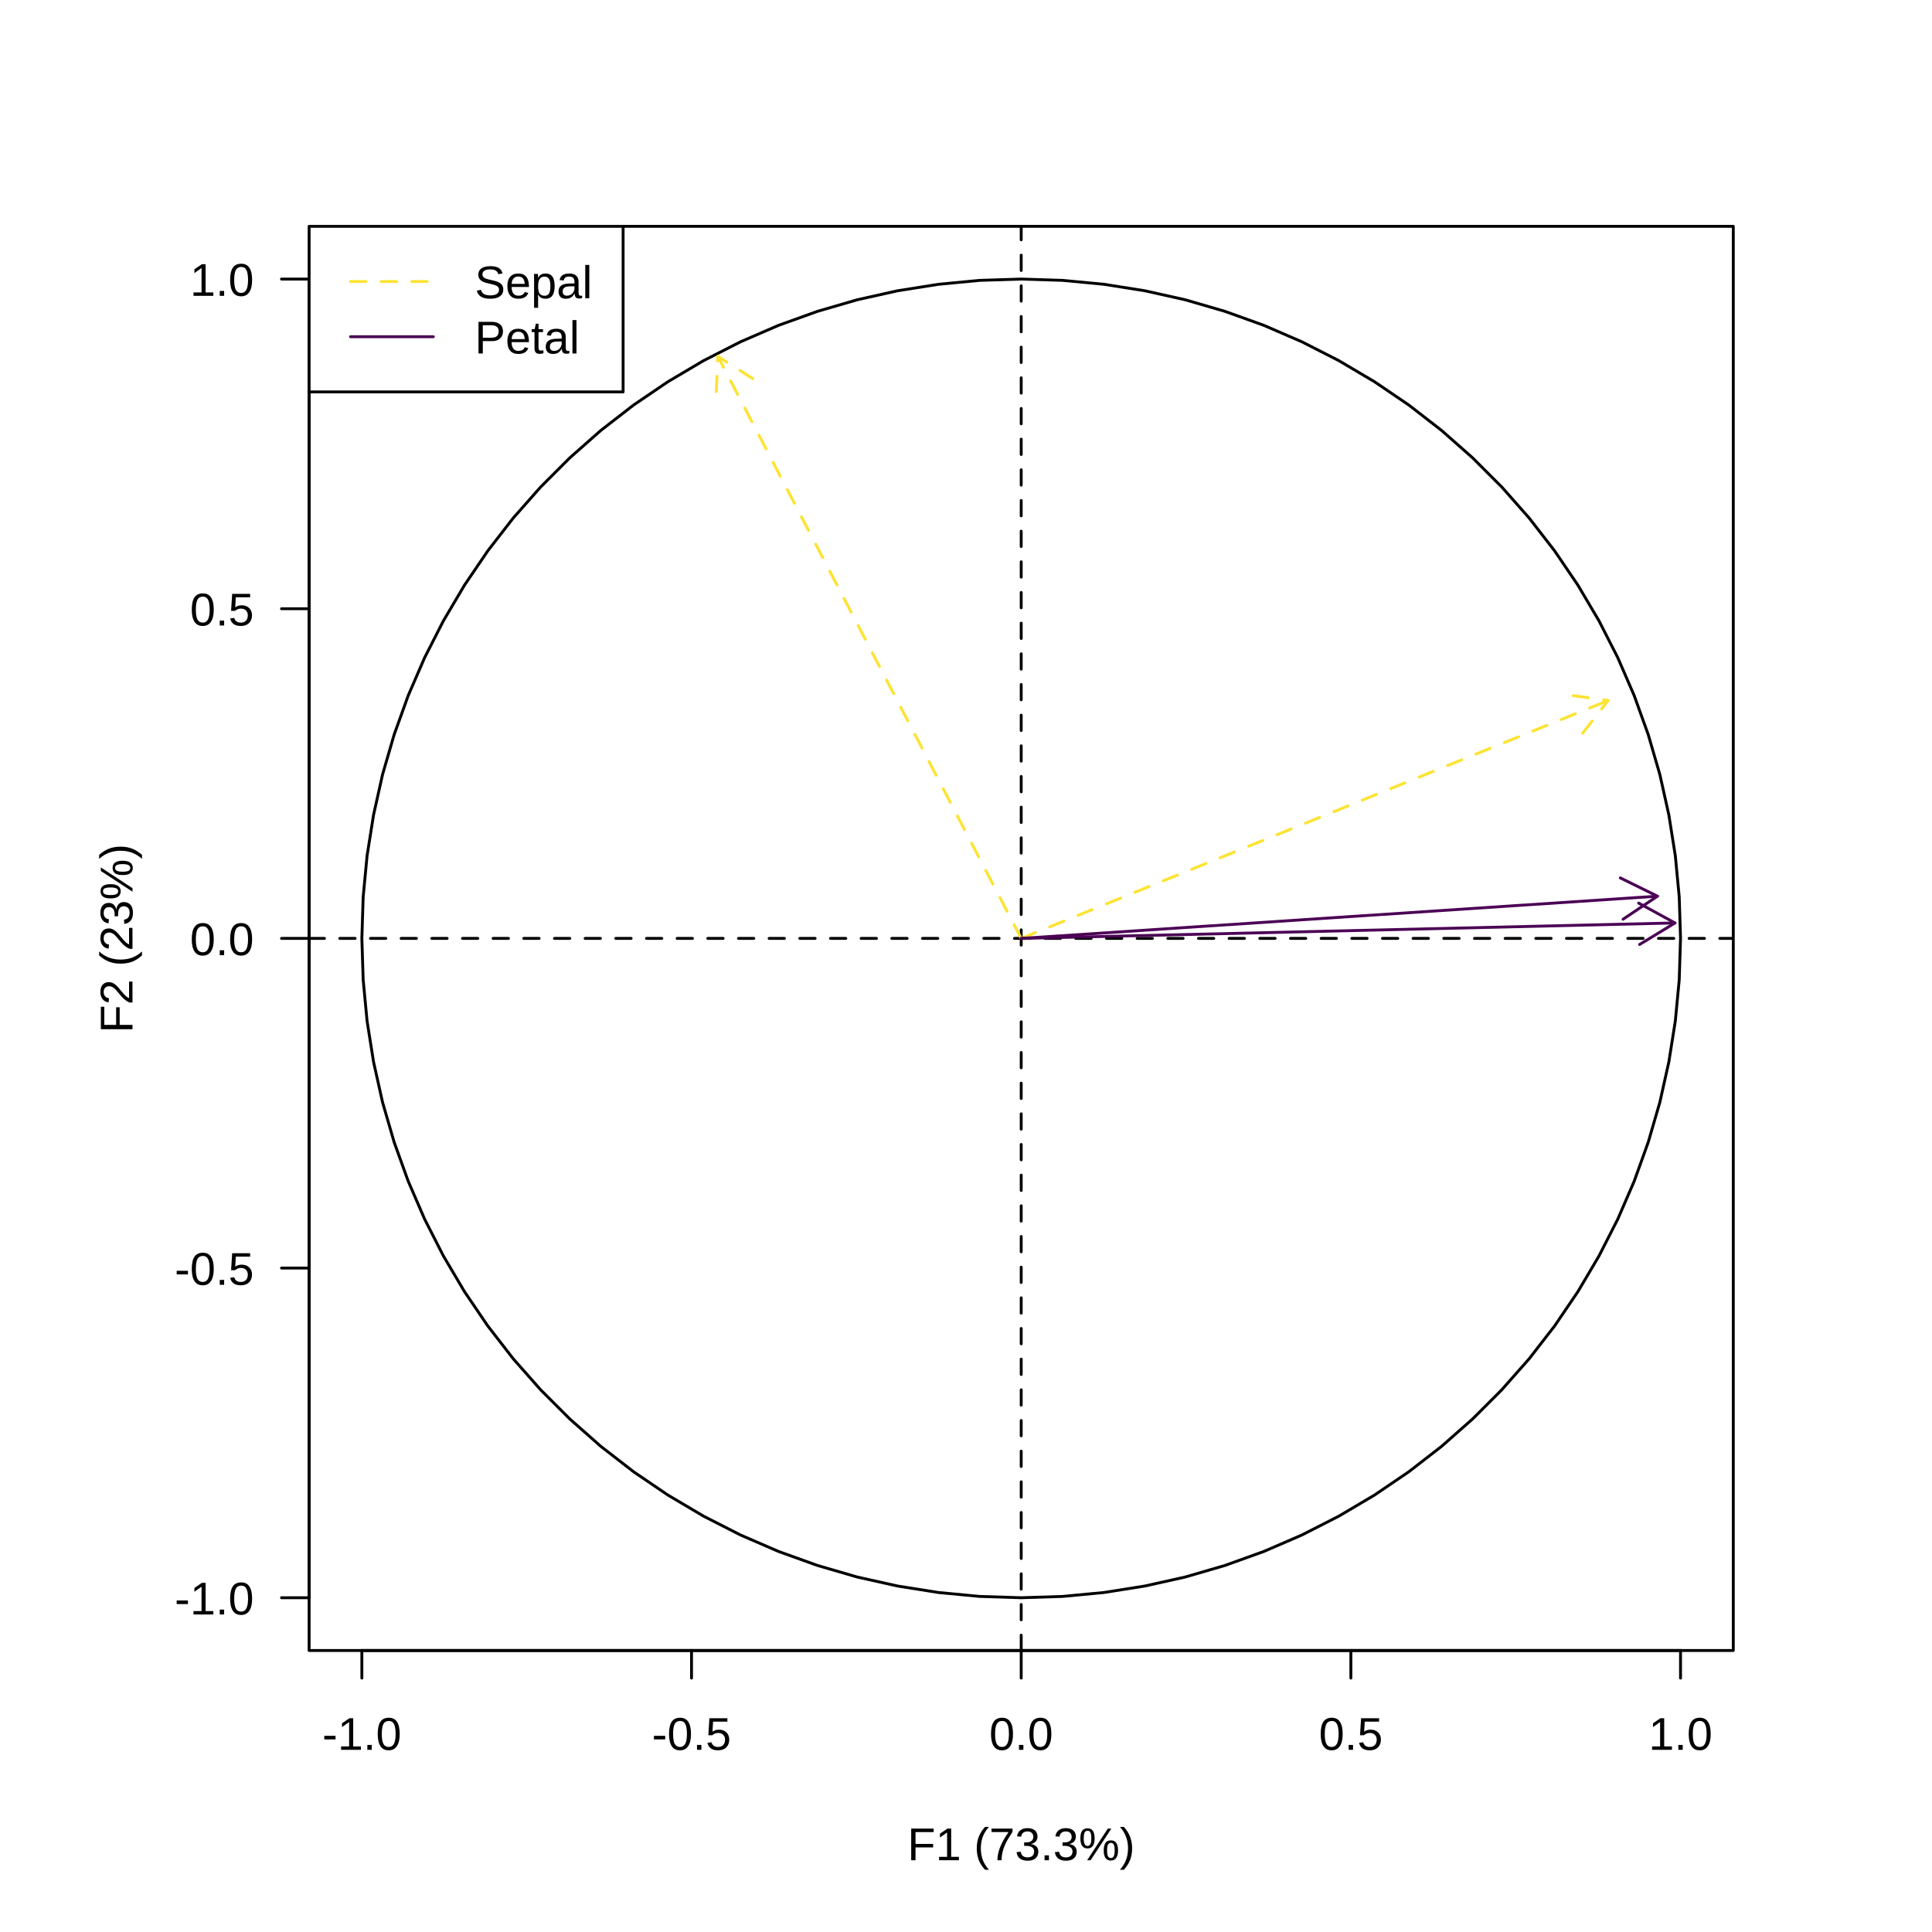
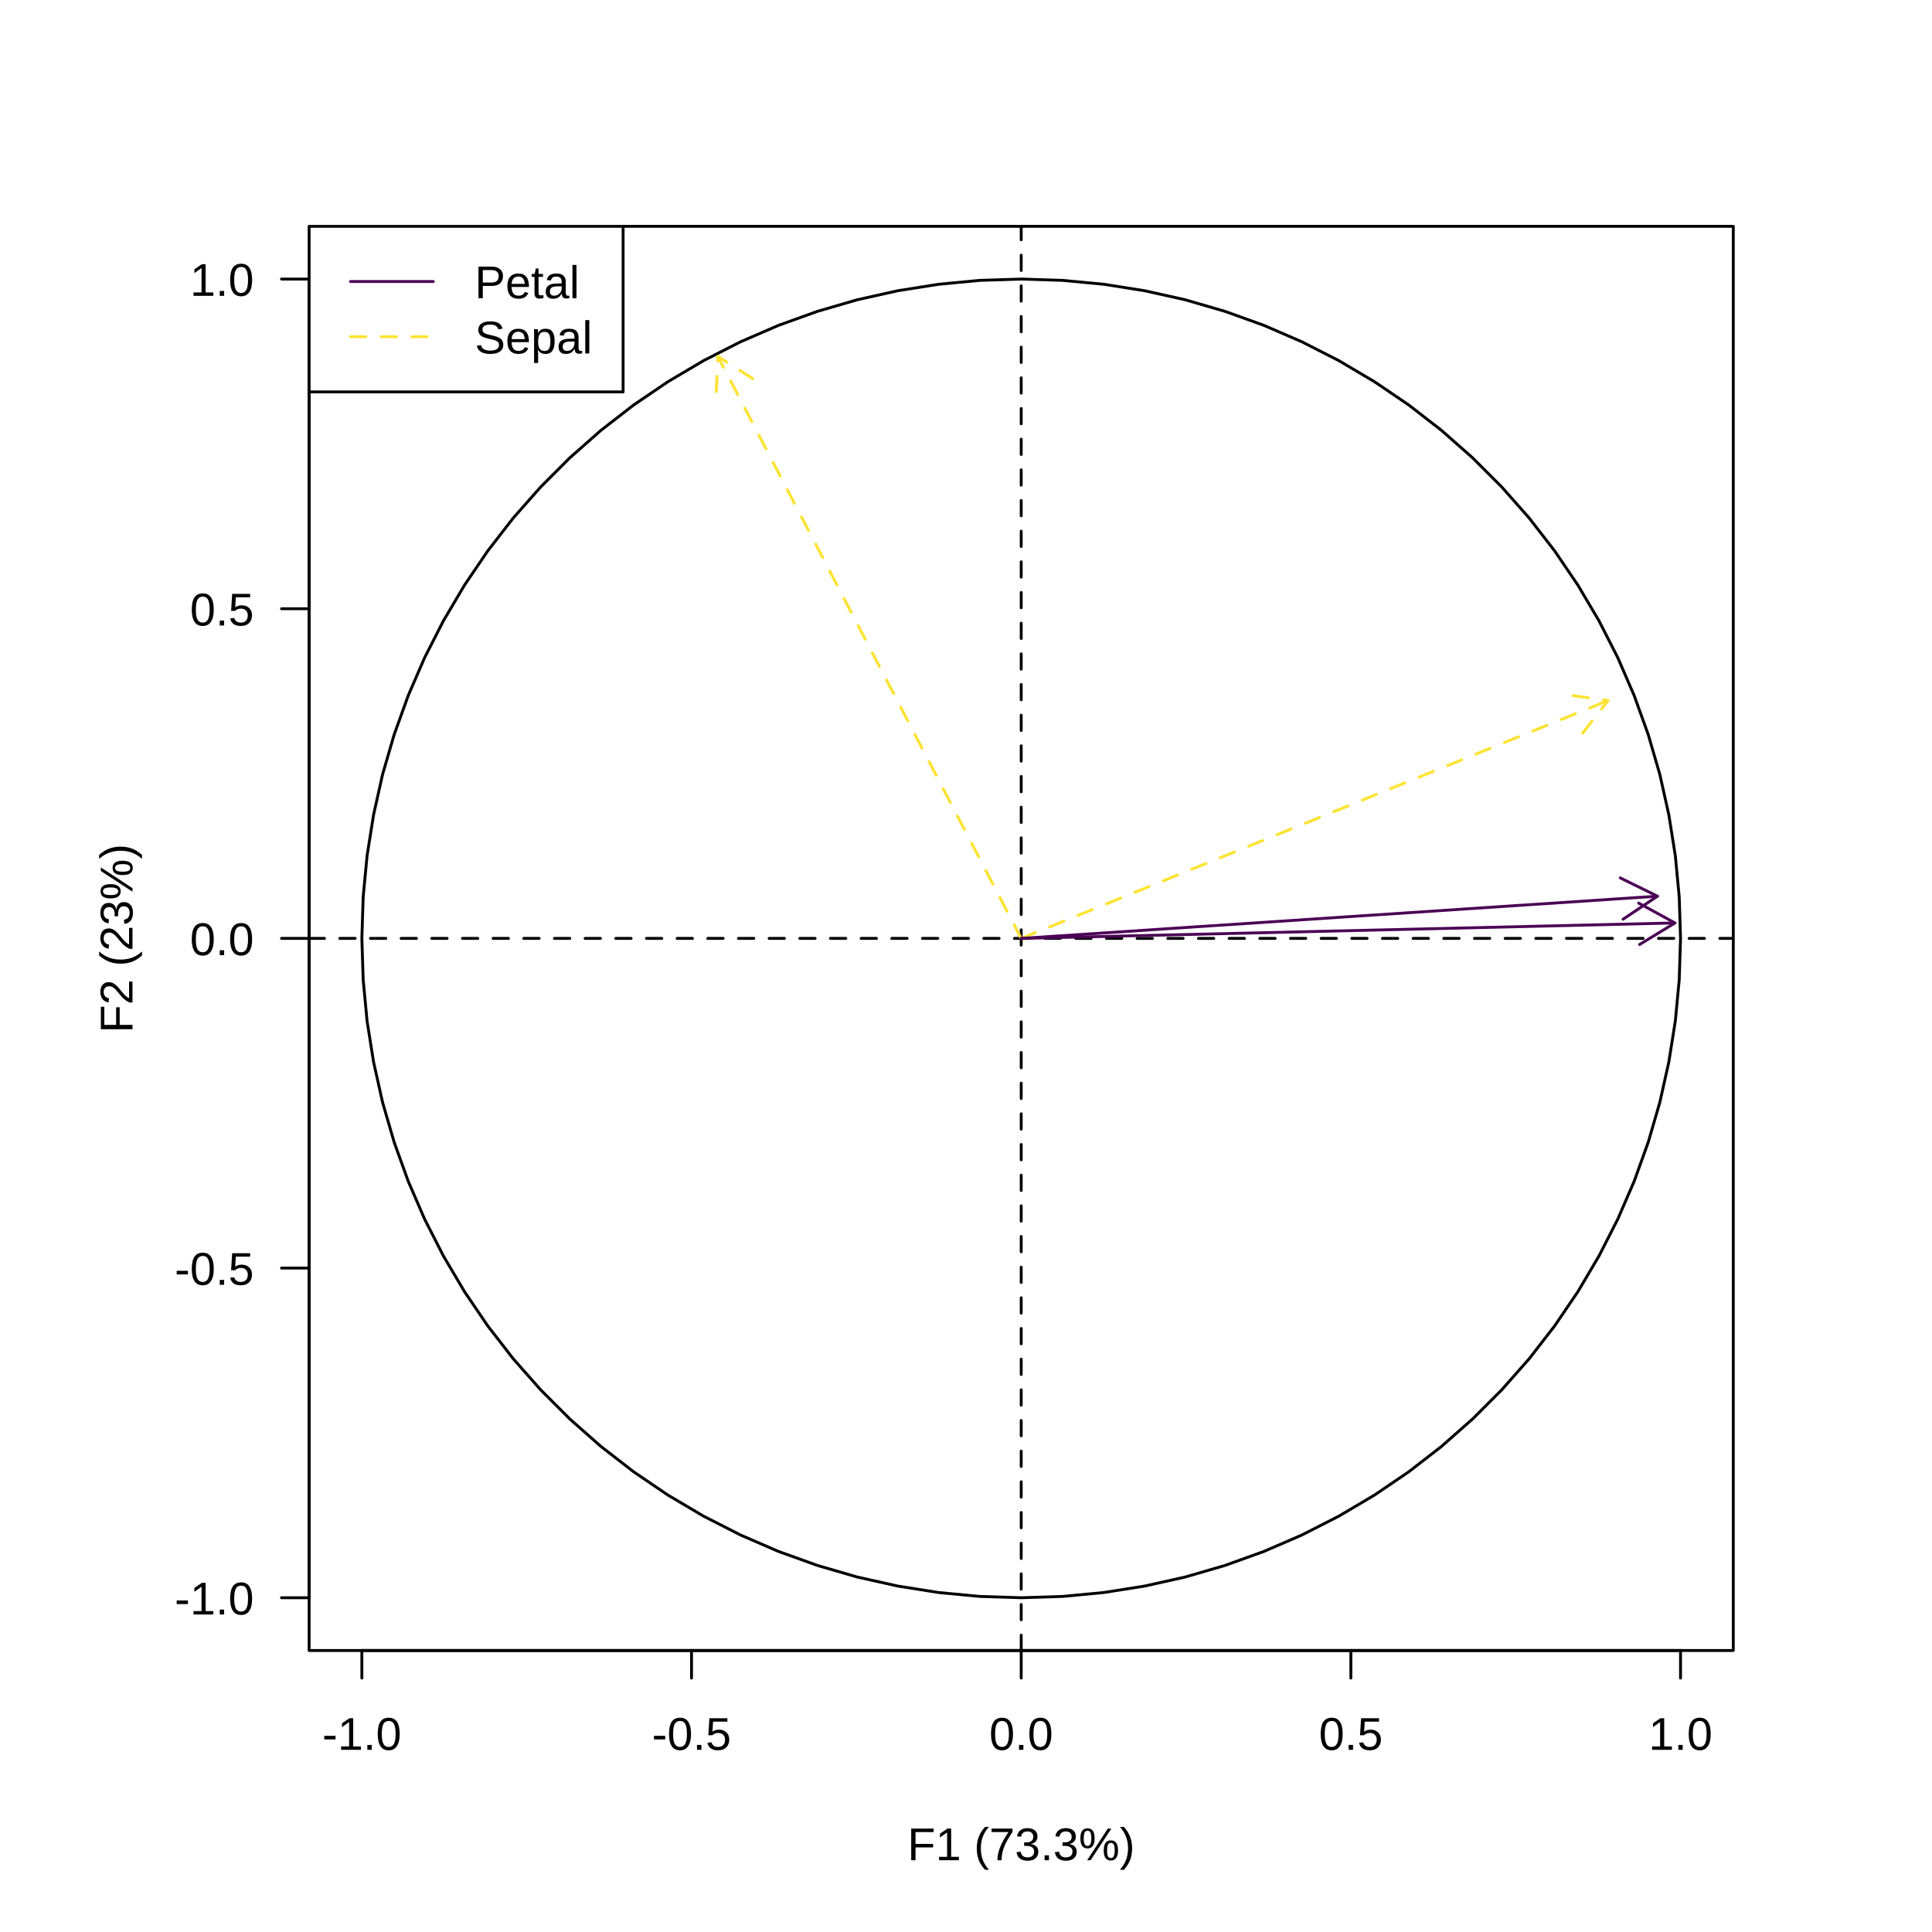
<svg xmlns="http://www.w3.org/2000/svg" class="svglite" width="504.00pt" height="504.00pt" viewBox="0 0 504.00 504.00">
  <defs>
    <style type="text/css">
    .svglite line, .svglite polyline, .svglite polygon, .svglite path, .svglite rect, .svglite circle {
      fill: none;
      stroke: #000000;
      stroke-linecap: round;
      stroke-linejoin: round;
      stroke-miterlimit: 10.00;
    }
    .svglite text {
      white-space: pre;
    }
  </style>
  </defs>
  <rect width="100%" height="100%" style="stroke: none; fill: #FFFFFF;" />
  <defs>
    <clipPath id="cpMC4wMHw1MDQuMDB8MC4wMHw1MDQuMDA=">
      <rect x="0.00" y="0.00" width="504.00" height="504.00" />
    </clipPath>
  </defs>
  <g clip-path="url(#cpMC4wMHw1MDQuMDB8MC4wMHw1MDQuMDA=)">
</g>
  <defs>
    <clipPath id="cpODAuNjR8NDUyLjE2fDU5LjA0fDQzMC41Ng==">
      <rect x="80.64" y="59.04" width="371.52" height="371.52" />
    </clipPath>
  </defs>
  <g clip-path="url(#cpODAuNjR8NDUyLjE2fDU5LjA0fDQzMC41Ng==)">
    <line x1="80.64" y1="244.80" x2="452.16" y2="244.80" style="stroke-width: 0.75; stroke-dasharray: 4.00,4.00;" />
    <line x1="266.40" y1="430.56" x2="266.40" y2="59.04" style="stroke-width: 0.75; stroke-dasharray: 4.00,4.00;" />
    <polygon points="438.40,244.80 438.06,234.00 437.04,223.24 435.35,212.57 433.00,202.03 429.98,191.65 426.32,181.48 422.03,171.57 417.12,161.94 411.62,152.64 405.55,143.70 398.93,135.16 391.78,127.06 384.14,119.42 376.04,112.27 367.50,105.65 358.56,99.58 349.26,94.08 339.63,89.17 329.72,84.88 319.55,81.22 309.17,78.20 298.63,75.85 287.96,74.16 277.20,73.14 266.40,72.80 255.60,73.14 244.84,74.16 234.17,75.85 223.63,78.20 213.25,81.22 203.08,84.88 193.17,89.17 183.54,94.08 174.24,99.58 165.30,105.65 156.76,112.27 148.66,119.42 141.02,127.06 133.87,135.16 127.25,143.70 121.18,152.64 115.68,161.94 110.77,171.57 106.48,181.48 102.82,191.65 99.80,202.03 97.45,212.57 95.76,223.24 94.74,234.00 94.40,244.80 94.74,255.60 95.76,266.36 97.45,277.03 99.80,287.57 102.82,297.95 106.48,308.12 110.77,318.03 115.68,327.66 121.18,336.96 127.25,345.90 133.87,354.44 141.02,362.54 148.66,370.18 156.76,377.33 165.30,383.95 174.24,390.02 183.54,395.52 193.17,400.43 203.08,404.72 213.25,408.38 223.63,411.40 234.17,413.75 244.84,415.44 255.60,416.46 266.40,416.80 277.20,416.46 287.96,415.44 298.63,413.75 309.17,411.40 319.55,408.38 329.72,404.72 339.63,400.43 349.26,395.52 358.56,390.02 367.50,383.95 376.04,377.33 384.14,370.18 391.78,362.54 398.93,354.44 405.55,345.90 411.62,336.96 417.12,327.66 422.03,318.03 426.32,308.12 429.98,297.95 433.00,287.57 435.35,277.03 437.04,266.36 438.06,255.60 " style="stroke-width: 0.75;" />
    <line x1="266.40" y1="244.80" x2="419.51" y2="182.74" style="stroke-width: 0.75; stroke: #FDE333; stroke-dasharray: 4.00,4.00;" />
    <polyline points="412.87,191.26 419.51,182.74 408.81,181.25 " style="stroke-width: 0.75; stroke: #FDE333; stroke-dasharray: 4.00,4.00;" />
    <line x1="266.40" y1="244.80" x2="187.26" y2="92.97" style="stroke-width: 0.75; stroke: #FDE333; stroke-dasharray: 4.00,4.00;" />
    <polyline points="196.37,98.77 187.26,92.97 186.79,103.76 " style="stroke-width: 0.75; stroke: #FDE333; stroke-dasharray: 4.00,4.00;" />
    <line x1="266.40" y1="244.80" x2="436.95" y2="240.77" style="stroke-width: 0.75; stroke: #4B0055;" />
    <polyline points="427.72,246.39 436.95,240.77 427.47,235.59 " style="stroke-width: 0.75; stroke: #4B0055;" />
    <line x1="266.40" y1="244.80" x2="432.38" y2="233.79" style="stroke-width: 0.75; stroke: #4B0055;" />
    <polyline points="423.40,239.80 432.38,233.79 422.69,229.02 " style="stroke-width: 0.75; stroke: #4B0055;" />
  </g>
  <g clip-path="url(#cpMC4wMHw1MDQuMDB8MC4wMHw1MDQuMDA=)">
    <line x1="94.40" y1="430.56" x2="438.40" y2="430.56" style="stroke-width: 0.75;" />
    <line x1="94.40" y1="430.56" x2="94.40" y2="437.76" style="stroke-width: 0.75;" />
    <line x1="180.40" y1="430.56" x2="180.40" y2="437.76" style="stroke-width: 0.75;" />
    <line x1="266.40" y1="430.56" x2="266.40" y2="437.76" style="stroke-width: 0.75;" />
    <line x1="352.40" y1="430.56" x2="352.40" y2="437.76" style="stroke-width: 0.75;" />
    <line x1="438.40" y1="430.56" x2="438.40" y2="437.76" style="stroke-width: 0.75;" />
    <text x="94.40" y="456.48" text-anchor="middle" style="font-size: 12.00px; font-family: &quot;Arial&quot;;" textLength="23.43px" lengthAdjust="spacingAndGlyphs">-1.0</text>
    <text x="180.40" y="456.48" text-anchor="middle" style="font-size: 12.00px; font-family: &quot;Arial&quot;;" textLength="23.43px" lengthAdjust="spacingAndGlyphs">-0.5</text>
    <text x="266.40" y="456.48" text-anchor="middle" style="font-size: 12.00px; font-family: &quot;Arial&quot;;" textLength="19.09px" lengthAdjust="spacingAndGlyphs">0.0</text>
    <text x="352.40" y="456.48" text-anchor="middle" style="font-size: 12.00px; font-family: &quot;Arial&quot;;" textLength="19.09px" lengthAdjust="spacingAndGlyphs">0.5</text>
    <text x="438.40" y="456.48" text-anchor="middle" style="font-size: 12.00px; font-family: &quot;Arial&quot;;" textLength="19.09px" lengthAdjust="spacingAndGlyphs">1.0</text>
    <line x1="80.64" y1="416.80" x2="80.64" y2="72.80" style="stroke-width: 0.75;" />
    <line x1="80.64" y1="416.80" x2="73.44" y2="416.80" style="stroke-width: 0.75;" />
    <line x1="80.64" y1="330.80" x2="73.44" y2="330.80" style="stroke-width: 0.75;" />
    <line x1="80.64" y1="244.80" x2="73.44" y2="244.80" style="stroke-width: 0.75;" />
    <line x1="80.64" y1="158.80" x2="73.44" y2="158.80" style="stroke-width: 0.75;" />
    <line x1="80.64" y1="72.80" x2="73.44" y2="72.80" style="stroke-width: 0.75;" />
    <text x="66.24" y="421.17" text-anchor="end" style="font-size: 12.00px; font-family: &quot;Arial&quot;;" textLength="23.43px" lengthAdjust="spacingAndGlyphs">-1.0</text>
    <text x="66.24" y="335.17" text-anchor="end" style="font-size: 12.00px; font-family: &quot;Arial&quot;;" textLength="23.43px" lengthAdjust="spacingAndGlyphs">-0.5</text>
    <text x="66.24" y="249.17" text-anchor="end" style="font-size: 12.00px; font-family: &quot;Arial&quot;;" textLength="19.09px" lengthAdjust="spacingAndGlyphs">0.0</text>
    <text x="66.24" y="163.17" text-anchor="end" style="font-size: 12.00px; font-family: &quot;Arial&quot;;" textLength="19.09px" lengthAdjust="spacingAndGlyphs">0.5</text>
    <text x="66.24" y="77.17" text-anchor="end" style="font-size: 12.00px; font-family: &quot;Arial&quot;;" textLength="19.09px" lengthAdjust="spacingAndGlyphs">1.0</text>
    <polygon points="80.64,430.56 452.16,430.56 452.16,59.04 80.64,59.04 " style="stroke-width: 0.75;" />
    <text x="266.40" y="485.28" text-anchor="middle" style="font-size: 12.00px; font-family: &quot;Arial&quot;;" textLength="65.86px" lengthAdjust="spacingAndGlyphs">F1 (73.3%)</text>
    <text transform="translate(34.56,244.80) rotate(-90)" text-anchor="middle" style="font-size: 12.00px; font-family: &quot;Arial&quot;;" textLength="54.40px" lengthAdjust="spacingAndGlyphs">F2 (23%)</text>
  </g>
  <g clip-path="url(#cpODAuNjR8NDUyLjE2fDU5LjA0fDQzMC41Ng==)">
    <rect x="80.64" y="59.04" width="81.91" height="43.20" style="stroke-width: 0.75; fill: #FFFFFF;" />
-     <line x1="91.44" y1="73.44" x2="113.04" y2="73.44" style="stroke-width: 0.75; stroke: #FDE333; stroke-dasharray: 4.00,4.00;" />
-     <line x1="91.44" y1="87.84" x2="113.04" y2="87.84" style="stroke-width: 0.75; stroke: #4B0055;" />
-     <text x="123.84" y="77.81" style="font-size: 12.00px; font-family: &quot;Arial&quot;;" textLength="33.31px" lengthAdjust="spacingAndGlyphs">Sepal</text>
-     <text x="123.84" y="92.21" style="font-size: 12.00px; font-family: &quot;Arial&quot;;" textLength="29.60px" lengthAdjust="spacingAndGlyphs">Petal</text>
+     <line x1="91.44" y1="73.44" x2="113.04" y2="73.44" style="stroke-width: 0.75; stroke: #4B0055;" />
+     <line x1="91.44" y1="87.84" x2="113.04" y2="87.84" style="stroke-width: 0.75; stroke: #FDE333; stroke-dasharray: 4.00,4.00;" />
+     <text x="123.84" y="77.81" style="font-size: 12.00px; font-family: &quot;Arial&quot;;" textLength="29.60px" lengthAdjust="spacingAndGlyphs">Petal</text>
+     <text x="123.84" y="92.21" style="font-size: 12.00px; font-family: &quot;Arial&quot;;" textLength="33.31px" lengthAdjust="spacingAndGlyphs">Sepal</text>
  </g>
</svg>
